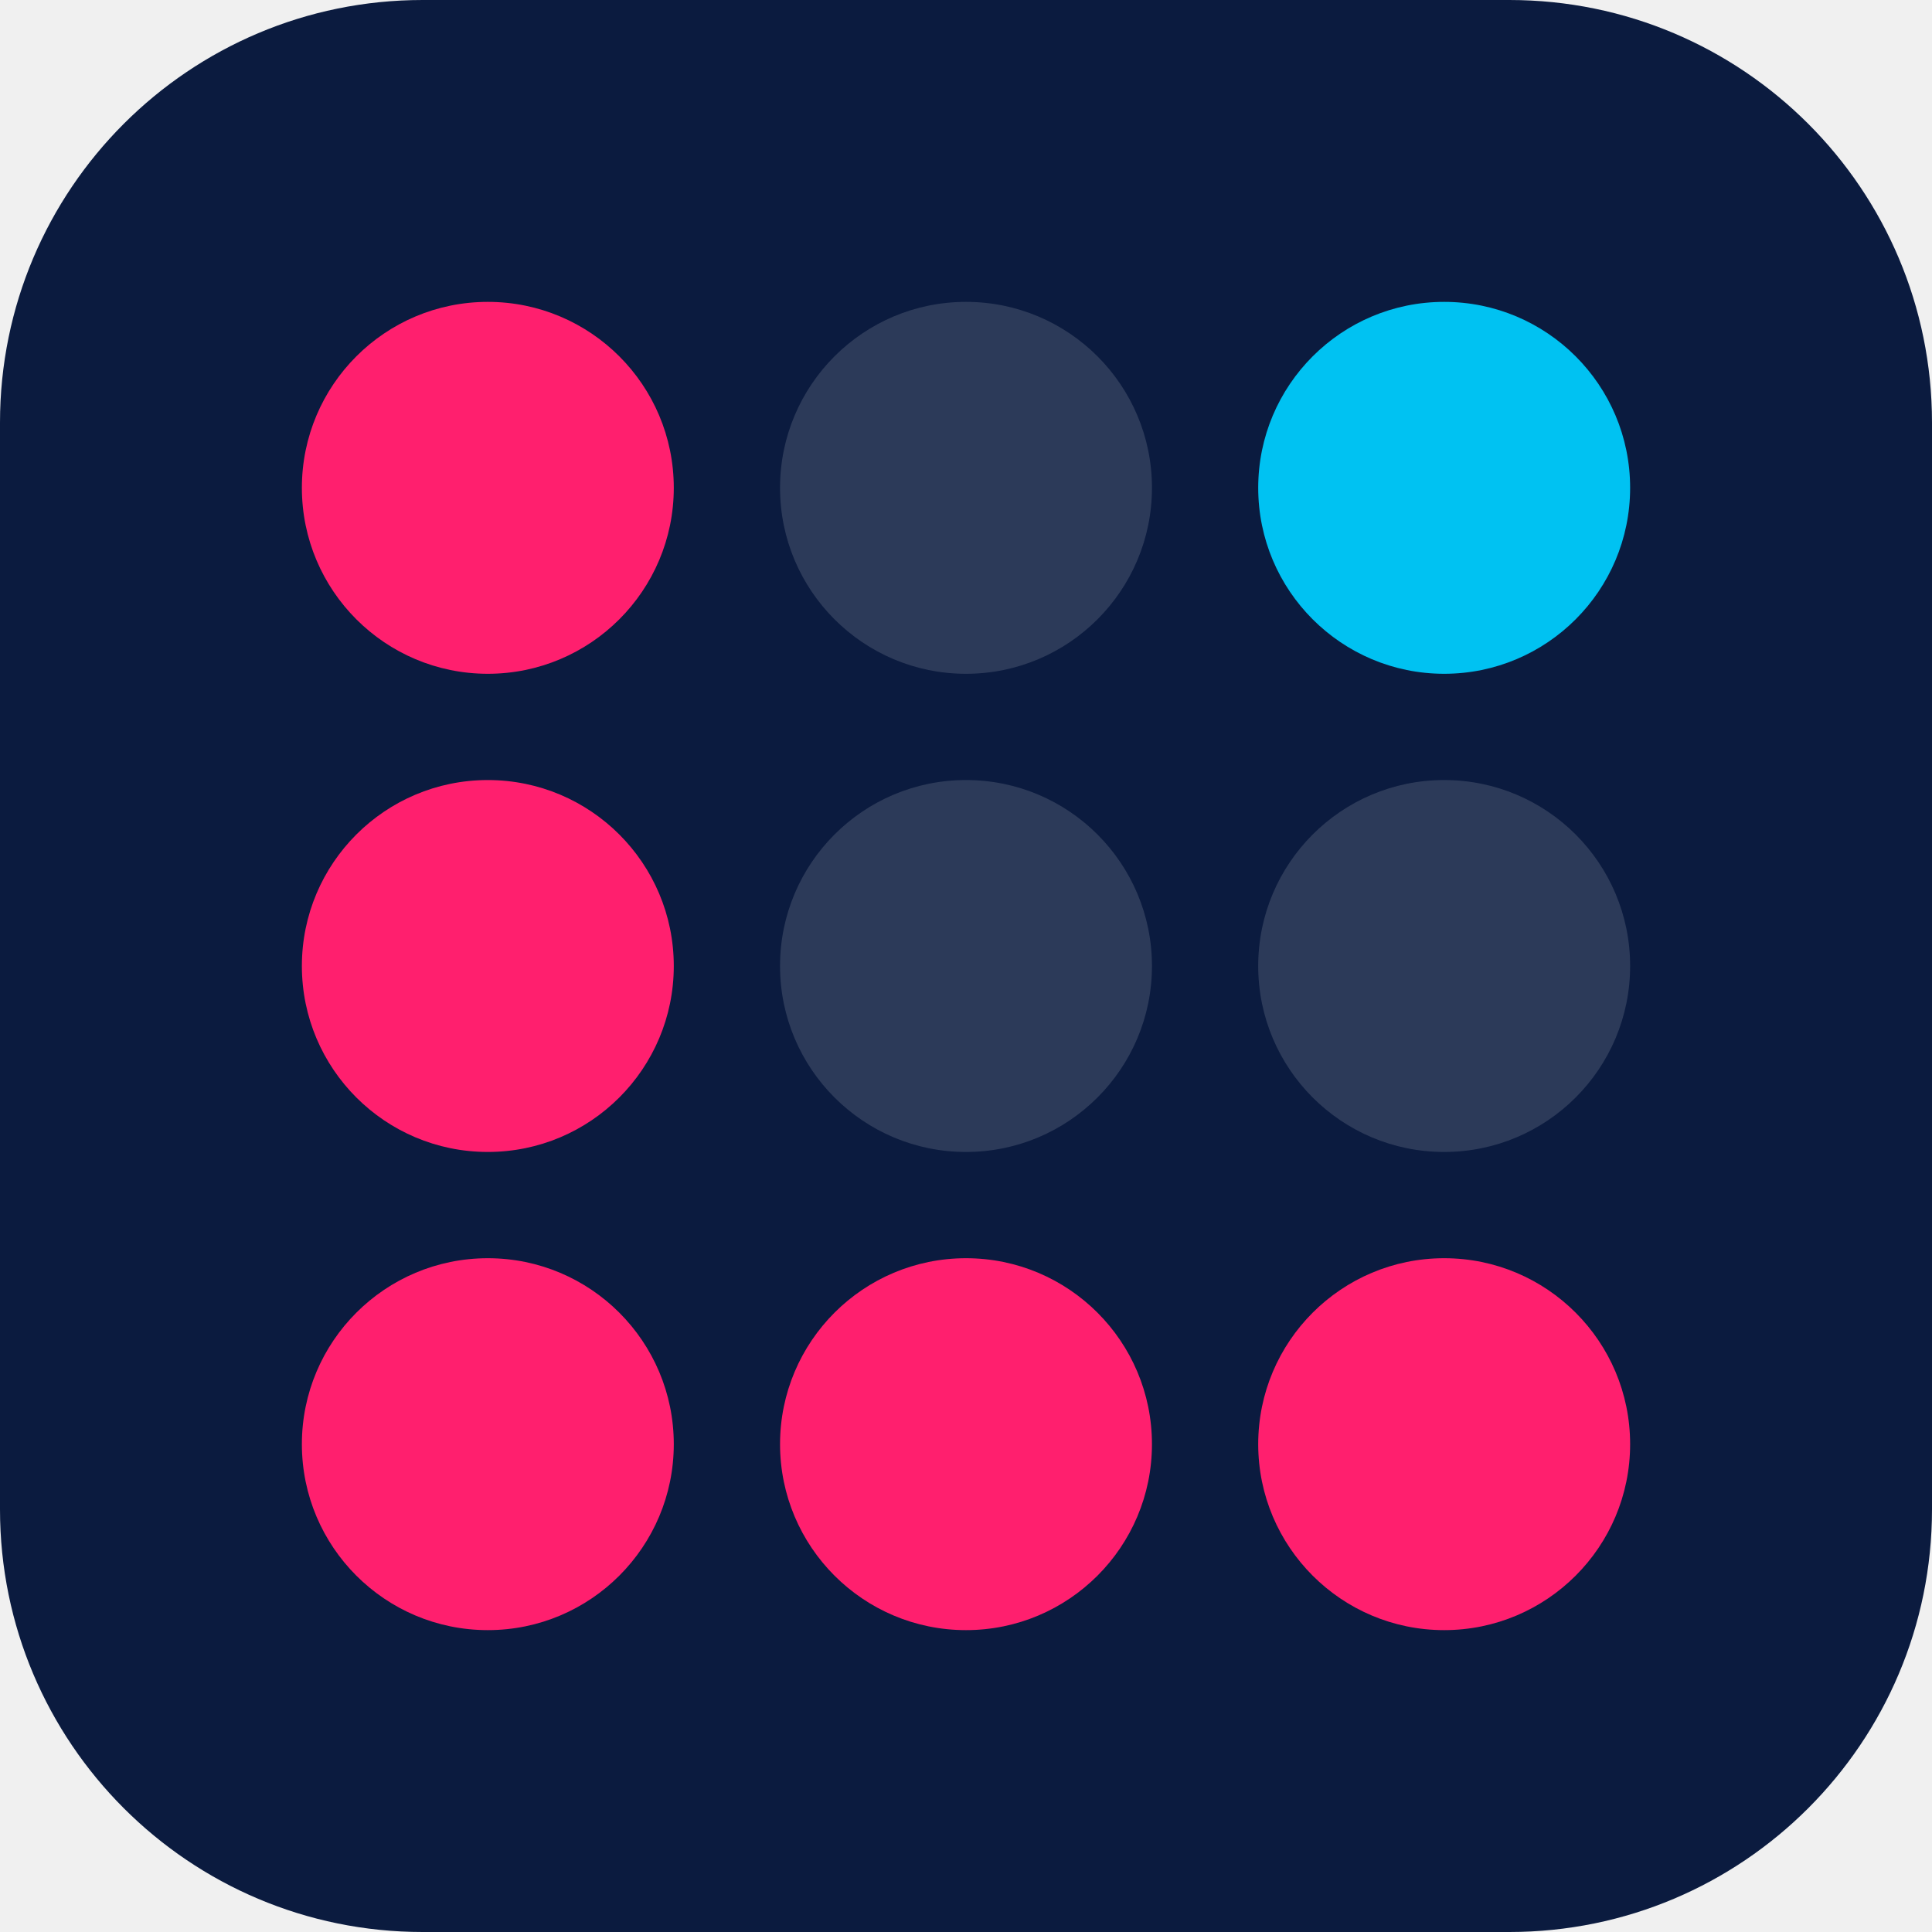
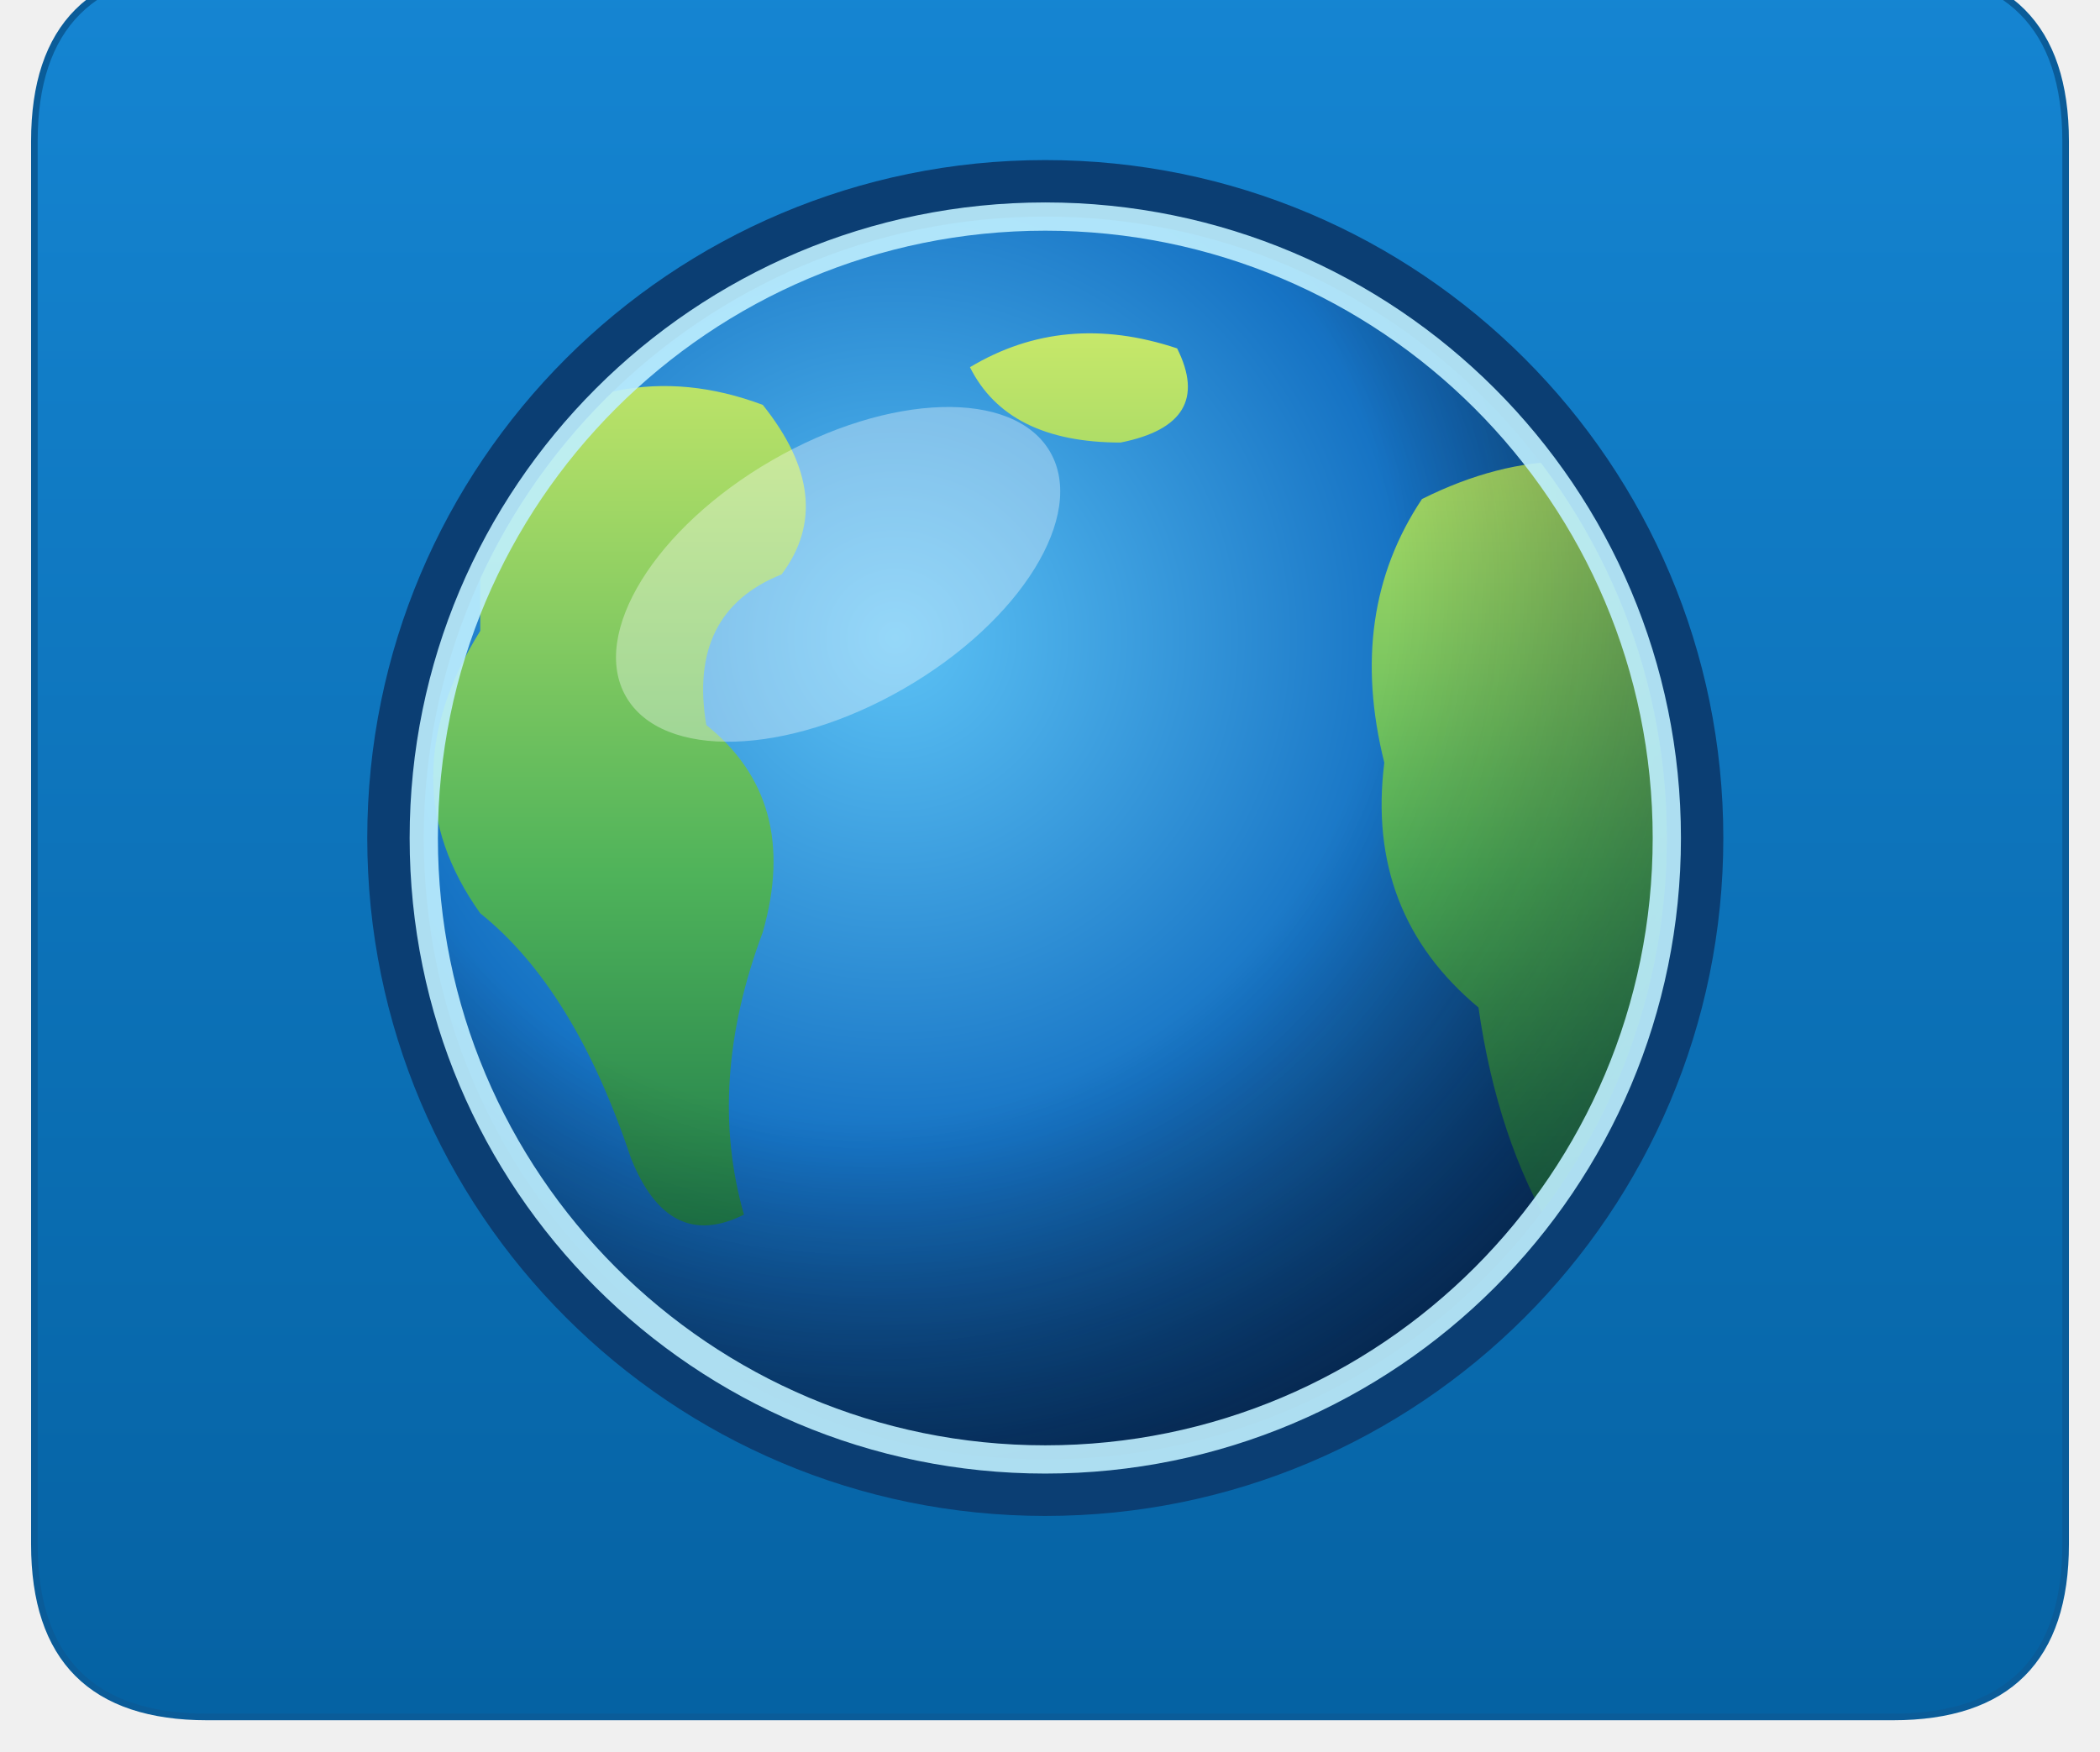
- <svg xmlns="http://www.w3.org/2000/svg" viewBox="0 0 256 256" width="256" height="256" role="img" aria-label="LED AD PRO">
-   <rect width="256" height="256" rx="56" fill="#0B1B3F" />
-   <circle cx="64.64" cy="64.64" r="24.64" fill="#FF1F6E" />
-   <circle cx="128.00" cy="64.64" r="24.64" fill="#FFFFFF" fill-opacity="0.14" />
-   <circle cx="191.36" cy="64.64" r="24.64" fill="#00C2F2" />
-   <circle cx="64.64" cy="128.00" r="24.64" fill="#FF1F6E" />
-   <circle cx="128.00" cy="128.00" r="24.64" fill="#FFFFFF" fill-opacity="0.14" />
-   <circle cx="191.36" cy="128.00" r="24.64" fill="#FFFFFF" fill-opacity="0.14" />
-   <circle cx="64.64" cy="191.36" r="24.64" fill="#FF1F6E" />
-   <circle cx="128.00" cy="191.36" r="24.64" fill="#FF1F6E" />
-   <circle cx="191.36" cy="191.36" r="24.64" fill="#FF1F6E" />
+ <svg xmlns="http://www.w3.org/2000/svg" viewBox="1011 318 223 186" role="img" aria-label="LED AD PRO">
+   <style>#letters path,#letters rect{stroke:#0A5C99;stroke-width:1.4;stroke-linejoin:round;paint-order:stroke}#letters .face{stroke:#4FA9D8}</style>
+   <defs>
+     <linearGradient id="dk" x1="0" y1="0" x2="0" y2="1">
+       <stop offset="0" stop-color="#1585D2" />
+       <stop offset="1" stop-color="#0562A3" />
+     </linearGradient>
+     <linearGradient id="lt" x1="0" y1="0" x2="1" y2="1">
+       <stop offset="0" stop-color="#B4E6F8" />
+       <stop offset="1" stop-color="#7FCDEE" />
+     </linearGradient>
+     <linearGradient id="scr" x1="0" y1="0" x2="1" y2="1">
+       <stop offset="0" stop-color="#C9EEFB" />
+       <stop offset=".55" stop-color="#9AD8F1" />
+       <stop offset="1" stop-color="#7CC6E8" />
+     </linearGradient>
+     <radialGradient id="ocean" cx=".38" cy=".34" r=".75">
+       <stop offset="0" stop-color="#5CC2F5" />
+       <stop offset=".55" stop-color="#1673C4" />
+       <stop offset="1" stop-color="#062C5E" />
+     </radialGradient>
+     <linearGradient id="land" x1="0" y1="0" x2="0" y2="1">
+       <stop offset="0" stop-color="#C7E86A" />
+       <stop offset=".6" stop-color="#4FB35A" />
+       <stop offset="1" stop-color="#1E7A4A" />
+     </linearGradient>
+     <radialGradient id="shade" cx=".35" cy=".3" r=".85">
+       <stop offset=".5" stop-color="#000" stop-opacity="0" />
+       <stop offset="1" stop-color="#021530" stop-opacity=".55" />
+     </radialGradient>
+     <radialGradient id="glow" r=".5">
+       <stop offset="0" stop-color="#8AD5F2" stop-opacity=".9" />
+       <stop offset="1" stop-color="#8AD5F2" stop-opacity="0" />
+     </radialGradient>
+     <linearGradient id="sweep" x1="0" y1="0" x2="1" y2="0">
+       <stop offset="0" stop-color="#fff" stop-opacity="0" />
+       <stop offset=".5" stop-color="#fff" stop-opacity=".55" />
+       <stop offset="1" stop-color="#fff" stop-opacity="0" />
+     </linearGradient>
+     <clipPath id="gclip">
+       <circle cx="0" cy="0" r="66" />
+     </clipPath>
+     <clipPath id="scrclip">
+       <path id="scrpath" d="M848 92 Q846 76 862 75 L1138 52 Q1156 51 1156 68 L1154 178 Q1154 194 1138 195 L862 214 Q848 215 848 200 Z" />
+     </clipPath>
+     <clipPath id="lettersclip">
+       <rect x="0" y="0" width="1300" height="560" />
+     </clipPath>
+     <filter id="soft" x="-20%" y="-20%" width="140%" height="140%">
+       <feDropShadow dx="0" dy="3" stdDeviation="3" flood-color="#06345E" flood-opacity=".18" />
+     </filter>
+   </defs>
+   <g id="board">
+     <rect id="legL" x="882" y="205" width="10" height="112" fill="#0E2238" transform="translate(0 0)" />
+     <rect id="legR" x="1096" y="190" width="10" height="127" fill="#0E2238" transform="translate(0 0)" />
+     <g id="screen">
+       <path d="M848 92 Q846 76 862 75 L1138 52 Q1156 51 1156 68 L1154 178 Q1154 194 1138 195 L862 214 Q848 215 848 200 Z" fill="url(#scr)" opacity="1" />
+       <g clip-path="url(#scrclip)" id="scrcontent" />
+       <path id="frame" d="M848 92 Q846 76 862 75 L1138 52 Q1156 51 1156 68 L1154 178 Q1154 194 1138 195 L862 214 Q848 215 848 200 Z" fill="none" stroke="#0E2238" stroke-width="11" stroke-linejoin="round" />
+     </g>
+   </g>
+   <g id="letters">
+     <g id="L" data-x="45" data-y="55" transform="translate(45 55) scale(1)">
+       <rect x="0" y="0" width="60" height="185" rx="4" fill="url(#dk)" />
+       <path class="face" d="M60 140 H210 L184 185 H60 Z" fill="url(#lt)" opacity="1" />
+     </g>
+     <g id="E" data-x="275" data-y="55" transform="translate(275 55) scale(1)">
+       <path class="face" d="M0 4 Q0 0 4 0 H190 L215 45 H0 Z" fill="url(#lt)" opacity="1" />
+       <rect x="0" y="45" width="62" height="140" fill="url(#dk)" />
+       <path d="M62 84 H200 L212 122 H62 Z" fill="url(#dk)" />
+       <path d="M0 146 H215 V181 Q215 185 211 185 H4 Q0 185 0 181 Z" fill="url(#dk)" />
+     </g>
+     <g id="D1" data-x="510" data-y="55" transform="translate(510 55) scale(1)">
+       <path class="face" d="M0 4 Q0 0 4 0 H190 L215 45 H0 Z" fill="url(#lt)" opacity="1" />
+       <path d="M0 45 H215 V160 Q215 185 190 185 H4 Q0 185 0 181 Z M62 45 V140 H153 V45 Z" fill="url(#dk)" fill-rule="evenodd" />
+     </g>
+     <g id="A" data-x="40" data-y="315" transform="translate(40 315) scale(1)">
+       <path class="face" d="M0 4 Q0 0 4 0 H180 L205 45 H0 Z" fill="url(#lt)" opacity="1" />
+       <path d="M0 45 H205 V185 H147 V135 H58 V185 H0 Z M58 45 V95 H147 V45 Z" fill="url(#dk)" fill-rule="evenodd" />
+     </g>
+     <g id="D2" data-x="275" data-y="315" transform="translate(275 315) scale(1)">
+       <path class="face" d="M0 4 Q0 0 4 0 H190 L215 45 H0 Z" fill="url(#lt)" opacity="1" />
+       <path d="M0 45 H215 V160 Q215 185 190 185 H4 Q0 185 0 181 Z M62 45 V140 H153 V45 Z" fill="url(#dk)" fill-rule="evenodd" />
+     </g>
+     <g id="P" data-x="548" data-y="315" transform="translate(548 315) scale(1)">
+       <path class="face" d="M0 14 L56 0 V185 L0 171 Z" fill="url(#lt)" opacity="1" />
+       <path d="M56 0 H210 Q230 0 230 20 V115 Q230 135 210 135 H56 V95 H172 V45 H56 Z" fill="url(#dk)" />
+     </g>
+     <g id="R" data-x="790" data-y="315" transform="translate(790 315) scale(1)">
+       <path d="M0 4 Q0 0 4 0 H190 Q210 0 210 20 V105 Q210 128 188 132 L214 185 H150 L126 135 H60 V185 H0 Z M60 45 V92 H150 V45 Z" fill="url(#dk)" fill-rule="evenodd" />
+     </g>
+     <g id="O" data-x="1015" data-y="315" transform="translate(1015 315) scale(1)">
+       <path d="M18 0 H197 Q215 0 215 18 V167 Q215 185 197 185 H18 Q0 185 0 167 V18 Q0 0 18 0 Z" fill="url(#dk)" />
+       <circle cx="107" cy="92" r="72" fill="#0B3E73" />
+     </g>
+   </g>
+   <g id="globe" transform="translate(1122 407)">
+     <circle r="66" fill="url(#ocean)" />
+     <g clip-path="url(#gclip)">
+       <g id="lands" transform="translate(0 0)">
+         <path d="M-60 -40 q14 -12 30 -6 q8 10 2 18 q-10 4 -8 16 q10 8 6 22 q-6 16 -2 30 q-8 4 -12 -6 q-6 -18 -16 -26 q-10 -14 0 -30 z M-8 -50 q10 -6 22 -2 q4 8 -6 10 q-12 0 -16 -8 z M40 -36 q16 -8 30 0 q10 10 0 18 q8 14 2 30 q-8 22 -18 30 q-6 -10 -8 -24 q-12 -10 -10 -26 q-4 -16 4 -28 z M95 -44 q30 -10 56 2 q12 14 -4 22 q-14 2 -20 14 q-18 4 -24 -10 q-14 -14 -8 -28 z M120 22 q14 -4 22 6 q-2 12 -14 12 q-12 -4 -8 -18 z" fill="url(#land)" transform="translate(-220 0)" />
+         <path d="M-60 -40 q14 -12 30 -6 q8 10 2 18 q-10 4 -8 16 q10 8 6 22 q-6 16 -2 30 q-8 4 -12 -6 q-6 -18 -16 -26 q-10 -14 0 -30 z M-8 -50 q10 -6 22 -2 q4 8 -6 10 q-12 0 -16 -8 z M40 -36 q16 -8 30 0 q10 10 0 18 q8 14 2 30 q-8 22 -18 30 q-6 -10 -8 -24 q-12 -10 -10 -26 q-4 -16 4 -28 z M95 -44 q30 -10 56 2 q12 14 -4 22 q-14 2 -20 14 q-18 4 -24 -10 q-14 -14 -8 -28 z M120 22 q14 -4 22 6 q-2 12 -14 12 q-12 -4 -8 -18 z" fill="url(#land)" transform="translate(0 0)" />
+         <path d="M-60 -40 q14 -12 30 -6 q8 10 2 18 q-10 4 -8 16 q10 8 6 22 q-6 16 -2 30 q-8 4 -12 -6 q-6 -18 -16 -26 q-10 -14 0 -30 z M-8 -50 q10 -6 22 -2 q4 8 -6 10 q-12 0 -16 -8 z M40 -36 q16 -8 30 0 q10 10 0 18 q8 14 2 30 q-8 22 -18 30 q-6 -10 -8 -24 q-12 -10 -10 -26 q-4 -16 4 -28 z M95 -44 q30 -10 56 2 q12 14 -4 22 q-14 2 -20 14 q-18 4 -24 -10 q-14 -14 -8 -28 z M120 22 q14 -4 22 6 q-2 12 -14 12 q-12 -4 -8 -18 z" fill="url(#land)" transform="translate(220 0)" />
+       </g>
+     </g>
+     <circle r="66" fill="url(#shade)" />
+     <ellipse cx="-22" cy="-28" rx="26" ry="14" fill="#fff" opacity=".35" transform="rotate(-30 -22 -28)" />
+     <circle r="66" fill="none" stroke="#BFEFFF" stroke-width="3" opacity=".9" />
+   </g>
</svg>
